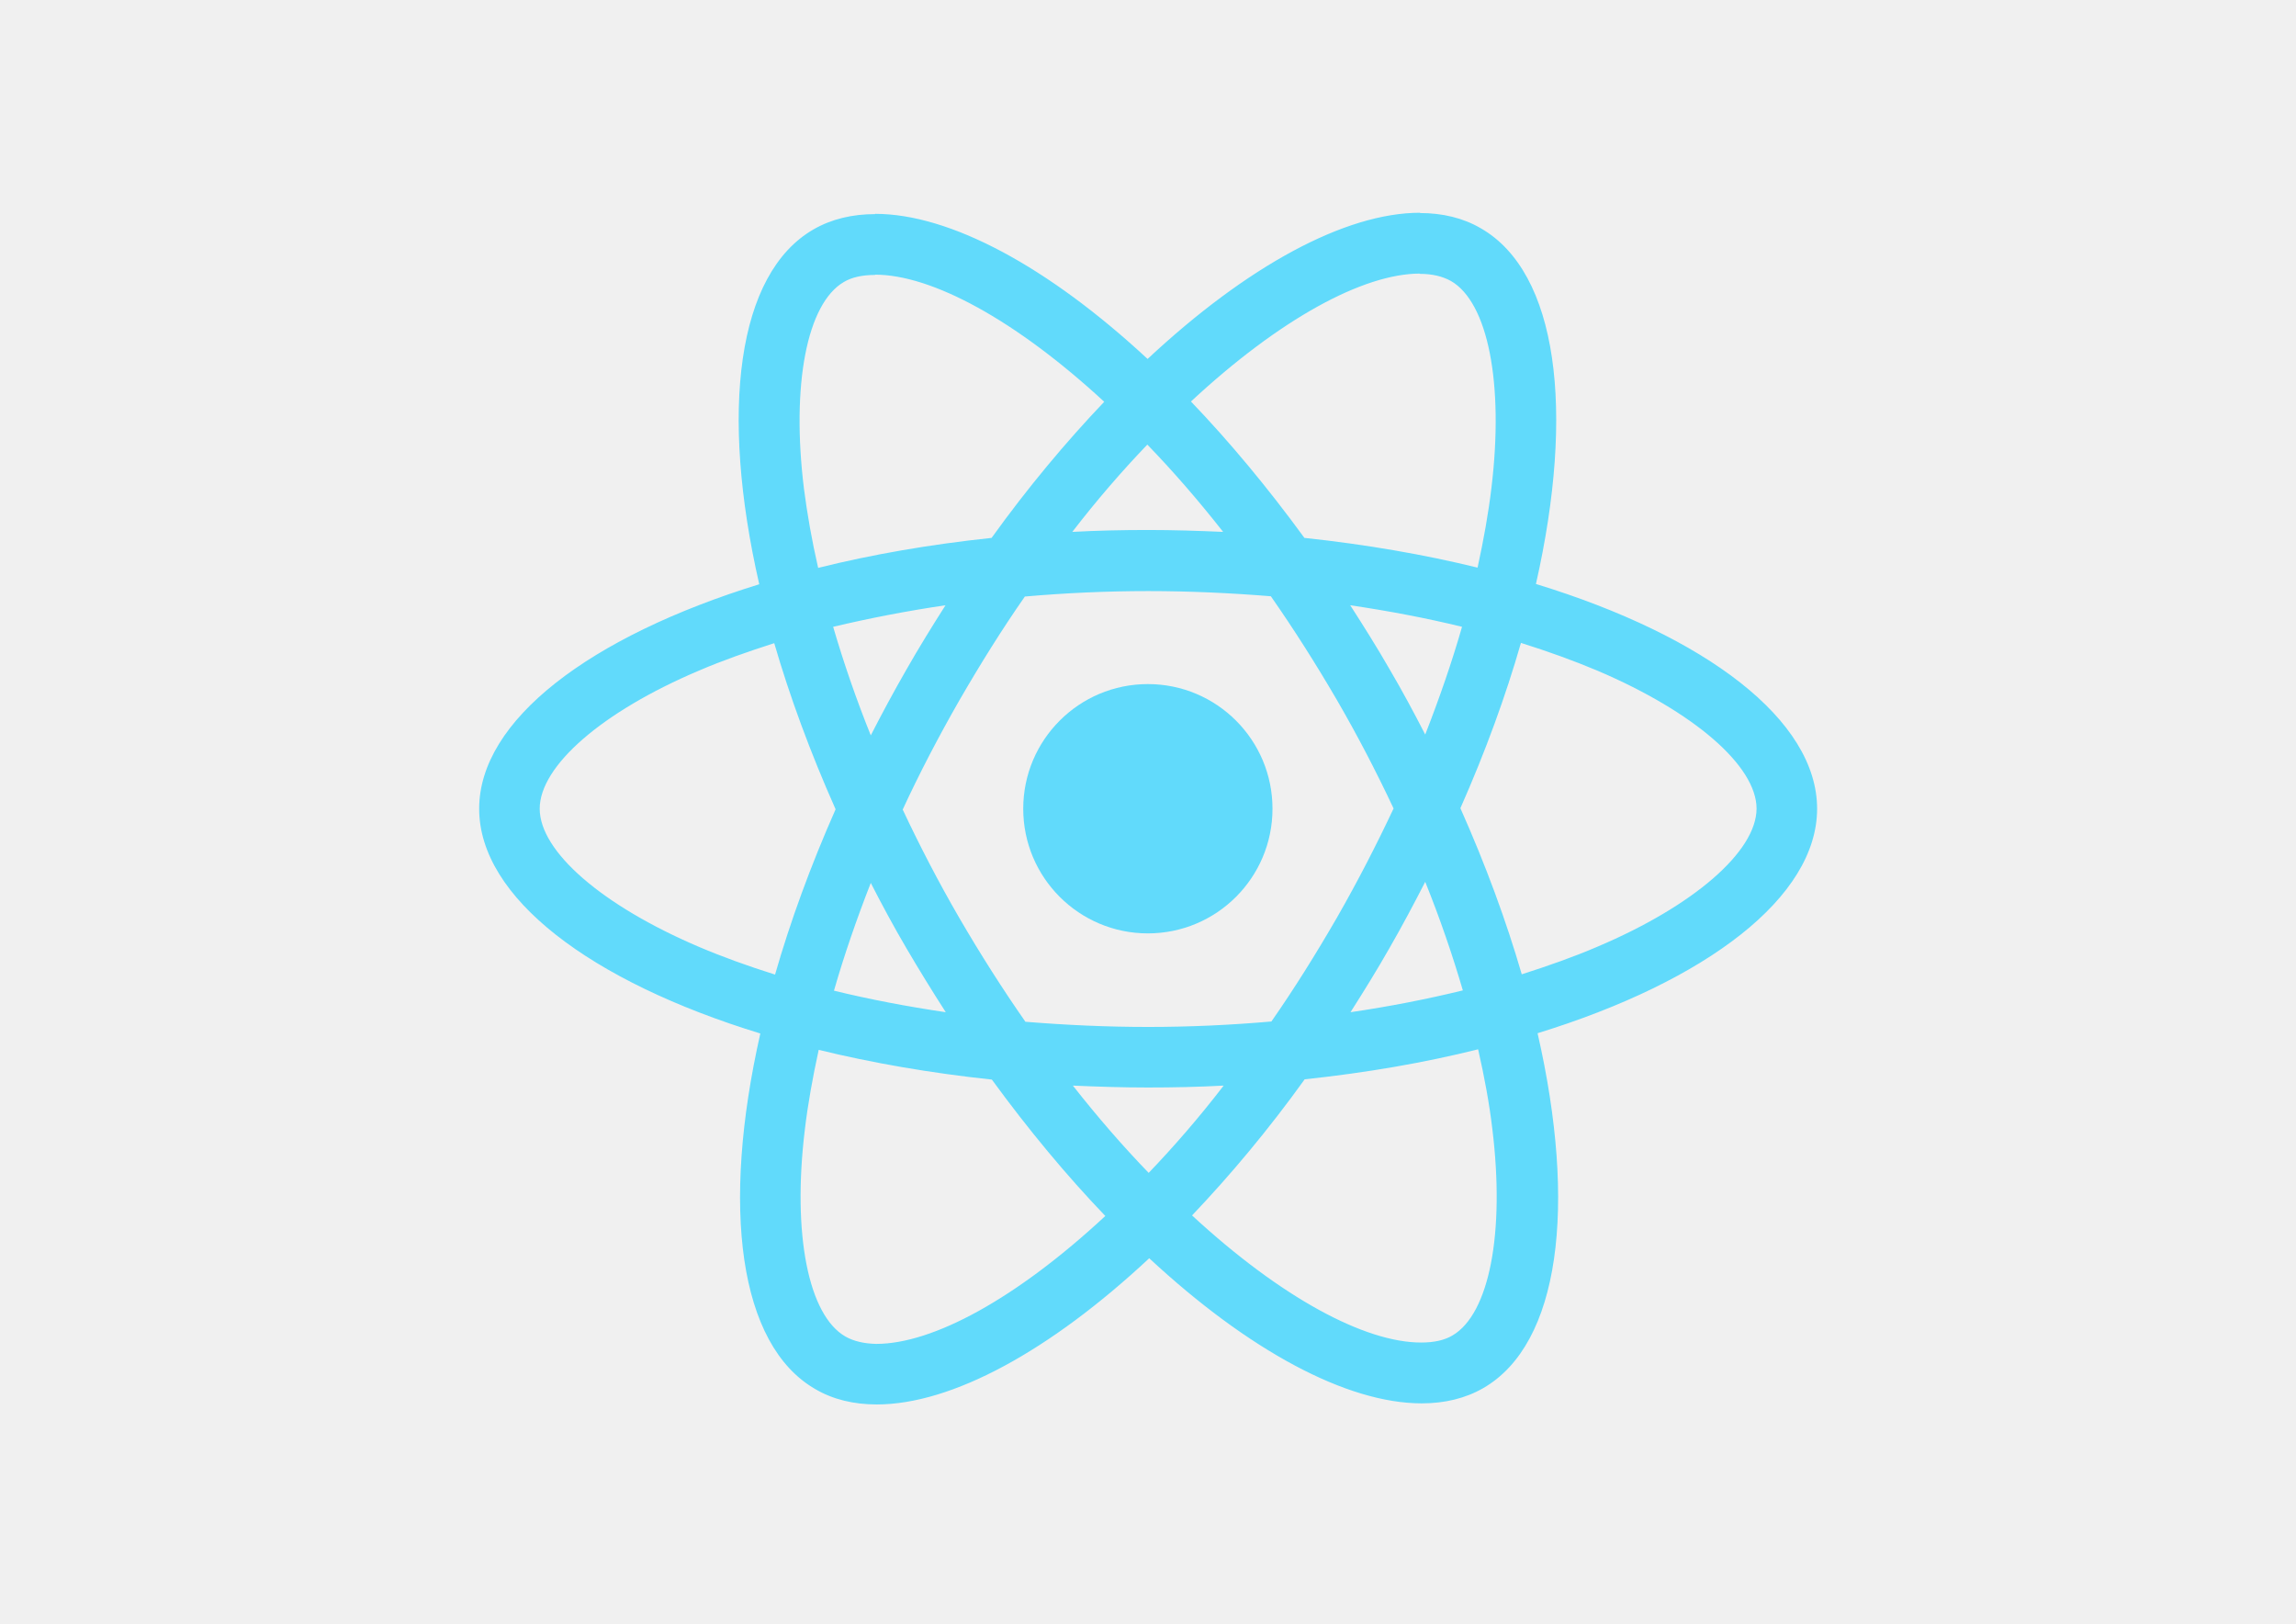
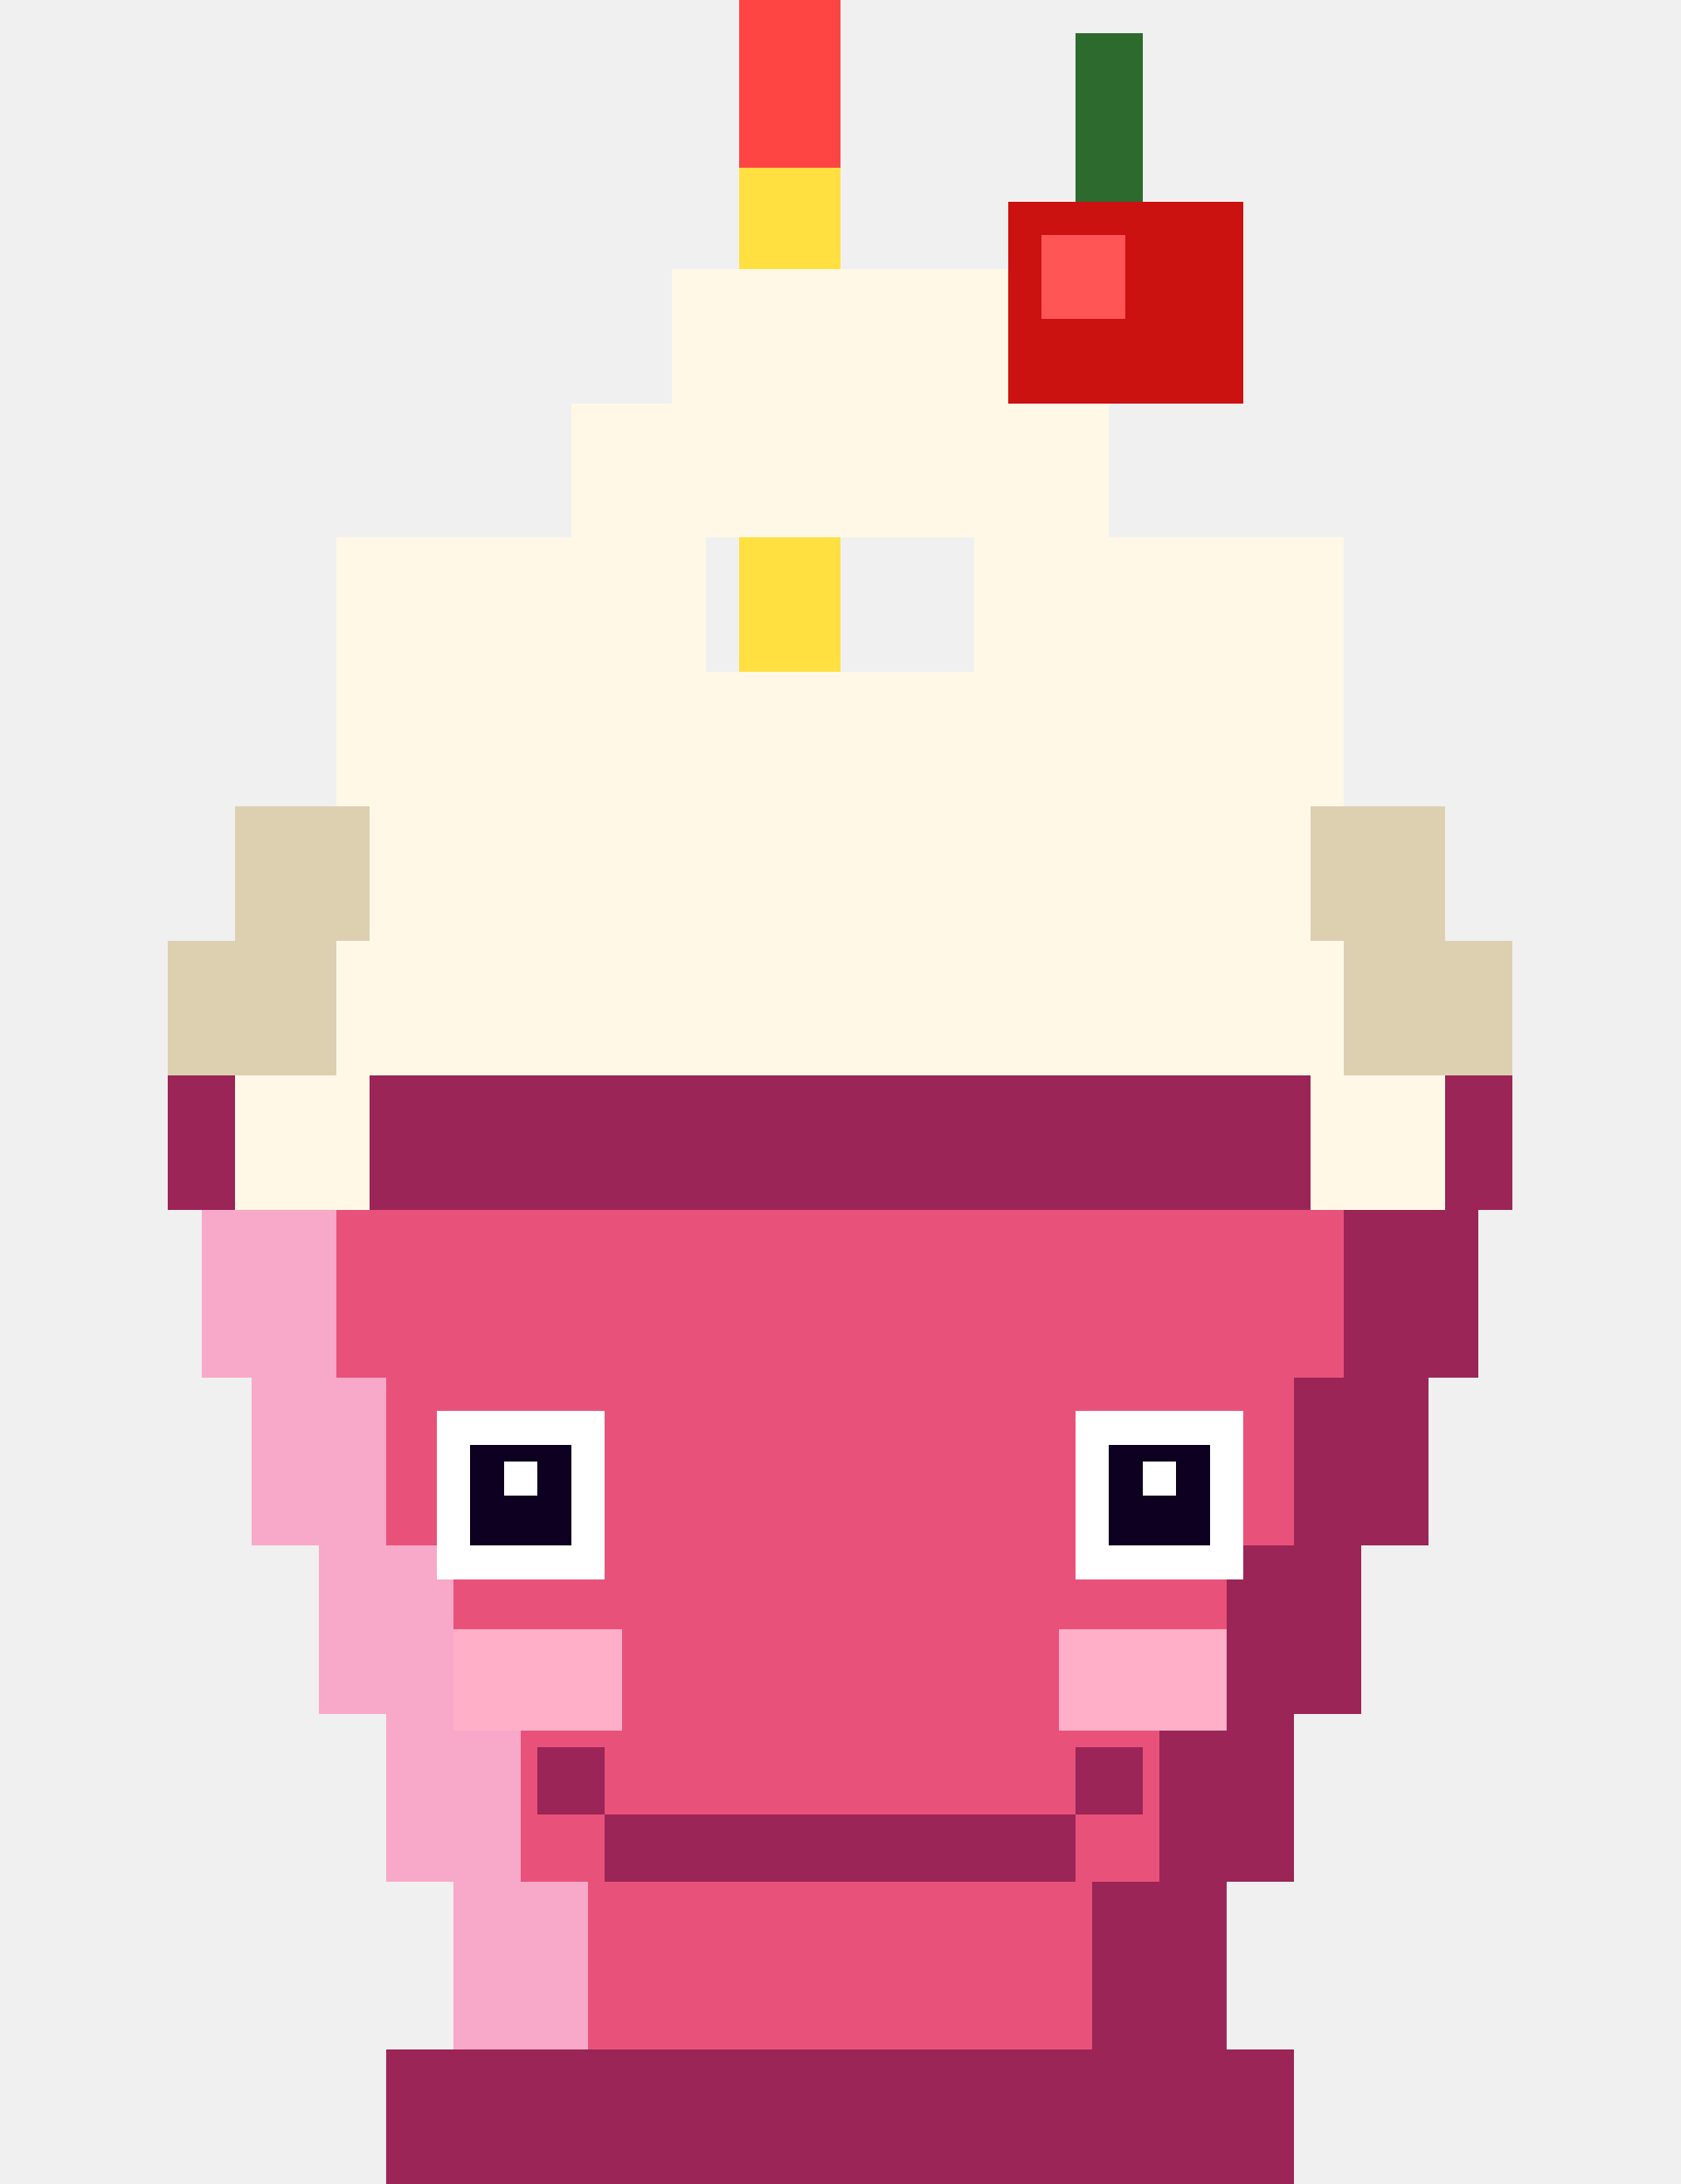
- <svg xmlns="http://www.w3.org/2000/svg" viewBox="0 0 841.9 595.3">
-   <g fill="#61DAFB">
-     <path d="M666.3 296.5c0-32.5-40.7-63.3-103.1-82.4 14.4-63.6 8-114.2-20.2-130.4-6.5-3.8-14.1-5.6-22.4-5.6v22.3c4.6 0 8.3.9 11.4 2.6 13.6 7.8 19.5 37.5 14.9 75.7-1.1 9.4-2.9 19.3-5.1 29.4-19.6-4.8-41-8.5-63.5-10.9-13.5-18.5-27.5-35.3-41.6-50 32.6-30.3 63.2-46.9 84-46.9V78c-27.5 0-63.5 19.6-99.9 53.6-36.4-33.8-72.4-53.2-99.9-53.2v22.3c20.7 0 51.4 16.5 84 46.6-14 14.7-28 31.4-41.3 49.9-22.6 2.4-44 6.1-63.6 11-2.3-10-4-19.7-5.2-29-4.7-38.2 1.1-67.9 14.6-75.8 3-1.8 6.9-2.6 11.5-2.6V78.5c-8.4 0-16 1.8-22.6 5.6-28.1 16.2-34.4 66.7-19.9 130.1-62.2 19.2-102.7 49.9-102.7 82.3 0 32.5 40.7 63.3 103.1 82.4-14.4 63.6-8 114.2 20.2 130.4 6.5 3.8 14.1 5.6 22.5 5.6 27.5 0 63.5-19.6 99.9-53.6 36.4 33.8 72.4 53.2 99.9 53.2 8.4 0 16-1.8 22.6-5.6 28.1-16.2 34.4-66.7 19.9-130.1 62-19.1 102.5-49.9 102.5-82.3zm-130.2-66.7c-3.7 12.9-8.3 26.2-13.5 39.5-4.1-8-8.4-16-13.1-24-4.6-8-9.5-15.8-14.4-23.4 14.2 2.1 27.9 4.7 41 7.9zm-45.8 106.5c-7.8 13.5-15.8 26.3-24.1 38.2-14.9 1.3-30 2-45.2 2-15.1 0-30.2-.7-45-1.9-8.3-11.9-16.4-24.6-24.2-38-7.6-13.1-14.5-26.4-20.8-39.8 6.2-13.4 13.2-26.8 20.7-39.9 7.8-13.5 15.8-26.3 24.1-38.2 14.9-1.3 30-2 45.2-2 15.1 0 30.2.7 45 1.9 8.3 11.9 16.4 24.6 24.2 38 7.6 13.1 14.5 26.4 20.8 39.8-6.3 13.4-13.2 26.8-20.7 39.9zm32.3-13c5.4 13.4 10 26.8 13.8 39.8-13.1 3.2-26.9 5.9-41.2 8 4.9-7.7 9.8-15.6 14.4-23.7 4.6-8 8.9-16.1 13-24.1zM421.2 430c-9.3-9.6-18.6-20.3-27.8-32 9 .4 18.2.7 27.5.7 9.4 0 18.7-.2 27.8-.7-9 11.7-18.3 22.4-27.5 32zm-74.4-58.9c-14.2-2.1-27.9-4.7-41-7.9 3.7-12.9 8.3-26.2 13.5-39.5 4.1 8 8.4 16 13.1 24 4.7 8 9.5 15.8 14.4 23.4zM420.7 163c9.3 9.6 18.6 20.3 27.8 32-9-.4-18.2-.7-27.5-.7-9.4 0-18.7.2-27.8.7 9-11.7 18.3-22.4 27.5-32zm-74 58.9c-4.9 7.7-9.8 15.6-14.4 23.7-4.6 8-8.9 16-13 24-5.4-13.4-10-26.8-13.8-39.8 13.1-3.1 26.9-5.8 41.2-7.9zm-90.5 125.2c-35.4-15.1-58.3-34.9-58.3-50.6 0-15.7 22.9-35.6 58.3-50.6 8.6-3.7 18-7 27.7-10.1 5.7 19.6 13.2 40 22.5 60.9-9.2 20.8-16.6 41.1-22.2 60.6-9.9-3.1-19.3-6.5-28-10.2zM310 490c-13.6-7.8-19.5-37.5-14.9-75.7 1.1-9.4 2.9-19.3 5.1-29.4 19.6 4.8 41 8.5 63.5 10.9 13.5 18.5 27.5 35.3 41.6 50-32.6 30.3-63.2 46.9-84 46.9-4.5-.1-8.3-1-11.3-2.7zm237.2-76.2c4.7 38.2-1.1 67.9-14.6 75.8-3 1.8-6.9 2.6-11.5 2.6-20.7 0-51.4-16.5-84-46.6 14-14.7 28-31.4 41.3-49.9 22.6-2.4 44-6.1 63.6-11 2.3 10.1 4.1 19.8 5.2 29.1zm38.5-66.7c-8.6 3.7-18 7-27.7 10.1-5.7-19.6-13.2-40-22.5-60.9 9.2-20.8 16.6-41.1 22.2-60.6 9.9 3.1 19.3 6.5 28.1 10.2 35.4 15.1 58.3 34.9 58.3 50.6-.1 15.7-23 35.6-58.4 50.6zM320.8 78.4z" />
-     <circle cx="420.9" cy="296.5" r="45.7" />
-     <path d="M520.5 78.1z" />
-   </g>
+ <svg xmlns="http://www.w3.org/2000/svg" viewBox="0 0 100 130" shape-rendering="crispEdges">
+   <rect x="44" y="0" width="6" height="10" fill="#FF4444" />
+   <rect x="44" y="10" width="6" height="10" fill="#FFE040" />
+   <rect x="44" y="20" width="6" height="10" fill="#FF4444" />
+   <rect x="44" y="30" width="6" height="10" fill="#FFE040" />
+   <rect x="44" y="40" width="6" height="10" fill="#FF4444" />
+   <rect x="44" y="50" width="6" height="10" fill="#FFE040" />
+   <rect x="44" y="60" width="6" height="10" fill="#FF4444" />
+   <rect x="64" y="2" width="4" height="12" fill="#2D6A2D" />
+   <rect x="60" y="12" width="14" height="12" fill="#CC1111" />
+   <rect x="62" y="14" width="5" height="5" fill="#FF5555" />
+   <rect x="40" y="16" width="20" height="8" fill="#FFF8E7" />
+   <rect x="34" y="24" width="32" height="8" fill="#FFF8E7" />
+   <rect x="20" y="32" width="22" height="8" fill="#FFF8E7" />
+   <rect x="58" y="32" width="22" height="8" fill="#FFF8E7" />
+   <rect x="20" y="40" width="60" height="8" fill="#FFF8E7" />
+   <rect x="14" y="48" width="72" height="8" fill="#FFF8E7" />
+   <rect x="10" y="56" width="80" height="8" fill="#FFF8E7" />
+   <rect x="10" y="56" width="10" height="8" fill="#DDD0B0" />
+   <rect x="80" y="56" width="10" height="8" fill="#DDD0B0" />
+   <rect x="14" y="48" width="8" height="8" fill="#DDD0B0" />
+   <rect x="78" y="48" width="8" height="8" fill="#DDD0B0" />
+   <rect x="10" y="64" width="80" height="8" fill="#9B2556" />
+   <rect x="14" y="64" width="8" height="12" fill="#FFF8E7" />
+   <rect x="16" y="76" width="6" height="8" fill="#FFF8E7" />
+   <rect x="78" y="64" width="8" height="12" fill="#FFF8E7" />
+   <rect x="78" y="76" width="5" height="6" fill="#FFF8E7" />
+   <rect x="12" y="72" width="76" height="10" fill="#E8527A" />
+   <rect x="15" y="82" width="70" height="10" fill="#E8527A" />
+   <rect x="19" y="92" width="62" height="10" fill="#E8527A" />
+   <rect x="23" y="102" width="54" height="10" fill="#E8527A" />
+   <rect x="27" y="112" width="46" height="10" fill="#E8527A" />
+   <rect x="23" y="122" width="54" height="8" fill="#9B2556" />
+   <rect x="12" y="72" width="8" height="10" fill="#F8A8C8" />
+   <rect x="15" y="82" width="8" height="10" fill="#F8A8C8" />
+   <rect x="19" y="92" width="8" height="10" fill="#F8A8C8" />
+   <rect x="23" y="102" width="8" height="10" fill="#F8A8C8" />
+   <rect x="27" y="112" width="8" height="10" fill="#F8A8C8" />
+   <rect x="80" y="72" width="8" height="10" fill="#9B2556" />
+   <rect x="77" y="82" width="8" height="10" fill="#9B2556" />
+   <rect x="73" y="92" width="8" height="10" fill="#9B2556" />
+   <rect x="69" y="102" width="8" height="10" fill="#9B2556" />
+   <rect x="65" y="112" width="8" height="10" fill="#9B2556" />
+   <rect x="26" y="84" width="10" height="10" fill="#FFFFFF" />
+   <rect x="28" y="86" width="6" height="6" fill="#0D0020" />
+   <rect x="30" y="87" width="2" height="2" fill="#FFFFFF" />
+   <rect x="64" y="84" width="10" height="10" fill="#FFFFFF" />
+   <rect x="66" y="86" width="6" height="6" fill="#0D0020" />
+   <rect x="68" y="87" width="2" height="2" fill="#FFFFFF" />
+   <rect x="32" y="104" width="4" height="4" fill="#9B2556" />
+   <rect x="36" y="108" width="28" height="4" fill="#9B2556" />
+   <rect x="64" y="104" width="4" height="4" fill="#9B2556" />
+   <rect x="27" y="97" width="10" height="6" fill="#FFB0C8" />
+   <rect x="63" y="97" width="10" height="6" fill="#FFB0C8" />
</svg>
